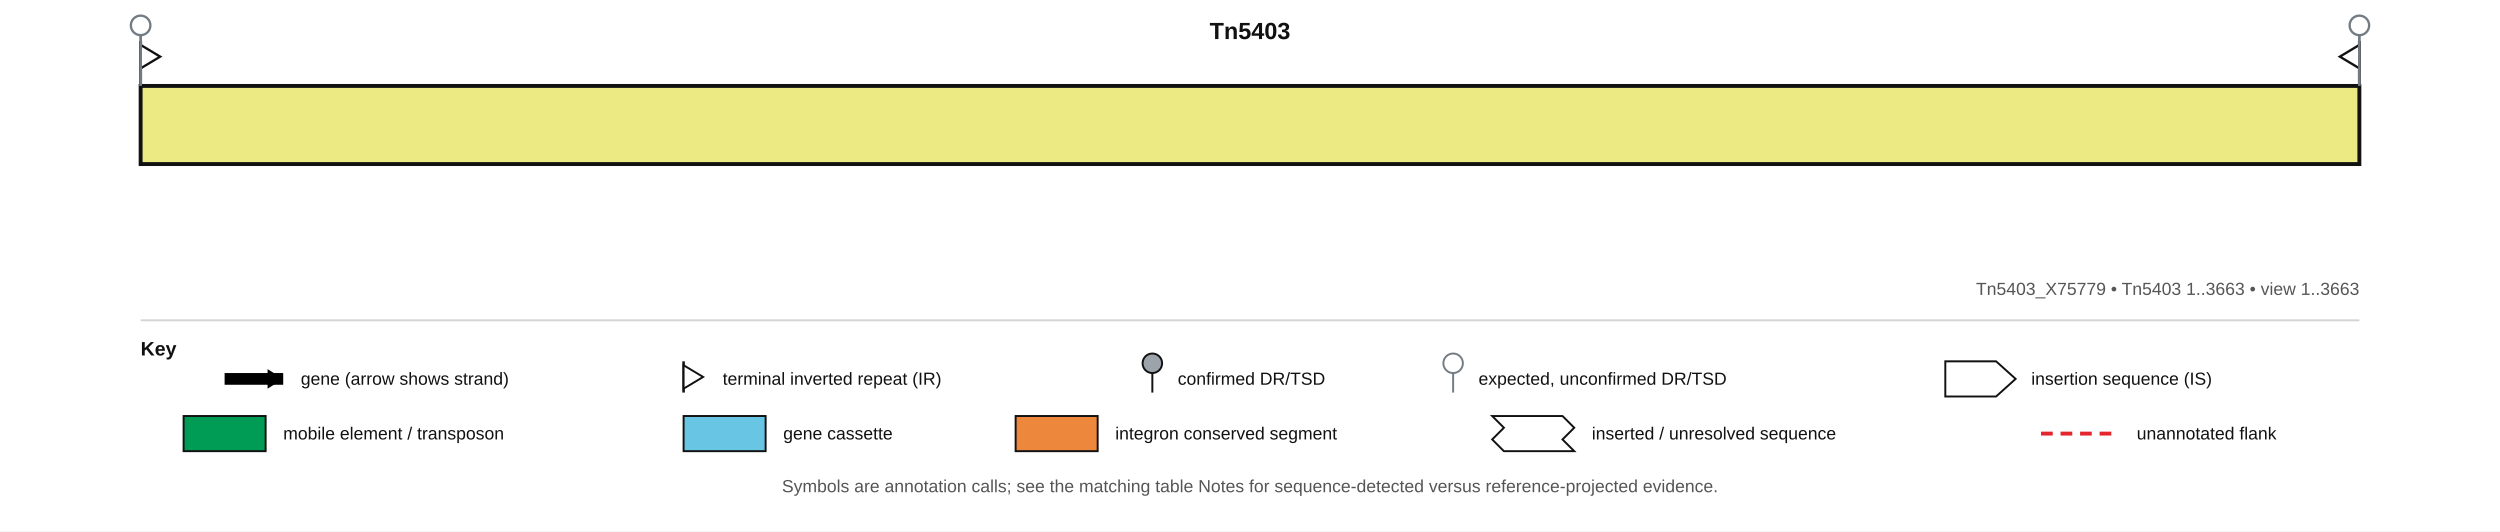
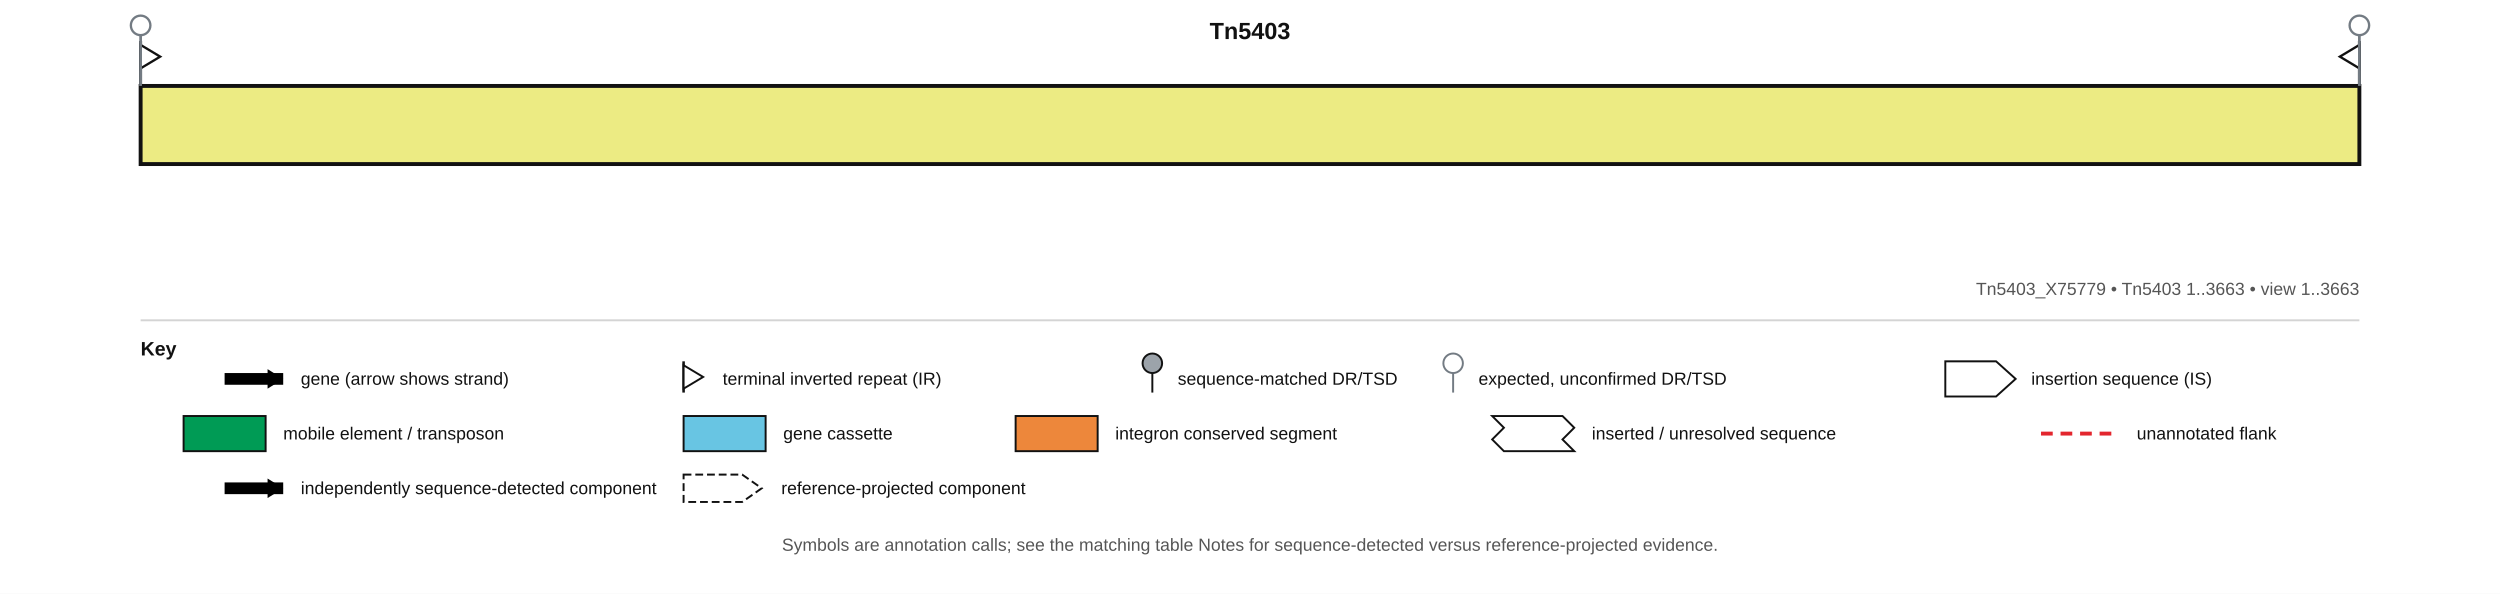
- <svg xmlns="http://www.w3.org/2000/svg" width="1280" height="272" style="background:#fff;font-family:Arial,Helvetica,sans-serif">
-   <rect x="0" y="0" width="1280" height="272" fill="#ffffff" />
+ <svg xmlns="http://www.w3.org/2000/svg" width="1280" height="304" style="background:#fff;font-family:Arial,Helvetica,sans-serif">
+   <rect x="0" y="0" width="1280" height="304" fill="#ffffff" />
  <rect x="72.0" y="44" width="1136.0" height="40" fill="#eceb83" stroke="#111111" stroke-width="2" />
  <text x="640.0" y="20.0" text-anchor="middle" font-size="12" font-weight="bold" font-style="normal" fill="#111111">Tn5403</text>
  <line x1="72.0" y1="44" x2="72.0" y2="21" stroke="#111111" stroke-width="1.5" />
  <polygon points="72.0,23 82.0,29 72.0,35" fill="#ffffff" stroke="#111111" stroke-width="1.2" />
  <line x1="1208.0" y1="44" x2="1208.0" y2="21" stroke="#111111" stroke-width="1.5" />
  <polygon points="1208.0,23 1198.0,29 1208.0,35" fill="#ffffff" stroke="#111111" stroke-width="1.2" />
  <g>
    <line x1="72.0" y1="44" x2="72.0" y2="18" stroke="#737b83" stroke-width="1.4" />
    <circle cx="72.0" cy="13" r="5" fill="#ffffff" stroke="#737b83" stroke-width="1.2" />
  </g>
  <g>
    <line x1="1208.0" y1="44" x2="1208.0" y2="18" stroke="#737b83" stroke-width="1.4" />
    <circle cx="1208.0" cy="13" r="5" fill="#ffffff" stroke="#737b83" stroke-width="1.2" />
  </g>
  <text x="1208.0" y="151.0" text-anchor="end" font-size="9" font-weight="normal" font-style="normal" fill="#555">Tn5403_X75779 • Tn5403 1..3663 • view 1..3663</text>
  <line x1="72" y1="164" x2="1208" y2="164" stroke="#d4d4d4" stroke-width="1" />
  <text x="72.0" y="182.0" text-anchor="start" font-size="10" font-weight="bold" font-style="normal" fill="#111111">Key</text>
  <line x1="115" y1="194" x2="145" y2="194" stroke="#000" stroke-width="6" />
  <polygon points="145,194 137,189 137,199" fill="#000" />
  <text x="154.0" y="197.0" text-anchor="start" font-size="9" font-weight="normal" font-style="normal" fill="#111111">gene (arrow shows strand)</text>
  <line x1="350" y1="201" x2="350" y2="185" stroke="#111" stroke-width="1.3" />
  <polygon points="350,187 360,193 350,199" fill="#fff" stroke="#111" />
  <text x="370.0" y="197.0" text-anchor="start" font-size="9" font-weight="normal" font-style="normal" fill="#111111">terminal inverted repeat (IR)</text>
  <line x1="590" y1="201" x2="590" y2="187" stroke="#111" />
  <circle cx="590" cy="186" r="5" fill="#9ca3aa" stroke="#111" />
-   <text x="603.0" y="197.0" text-anchor="start" font-size="9" font-weight="normal" font-style="normal" fill="#111111">confirmed DR/TSD</text>
+   <text x="603.0" y="197.0" text-anchor="start" font-size="9" font-weight="normal" font-style="normal" fill="#111111">sequence-matched DR/TSD</text>
  <line x1="744" y1="201" x2="744" y2="187" stroke="#737b83" />
  <circle cx="744" cy="186" r="5" fill="#fff" stroke="#737b83" />
  <text x="757.0" y="197.0" text-anchor="start" font-size="9" font-weight="normal" font-style="normal" fill="#111111">expected, unconfirmed DR/TSD</text>
  <polygon points="996,185 1022,185 1032,194 1022,203 996,203" fill="#fff" stroke="#111" />
  <text x="1040.0" y="197.0" text-anchor="start" font-size="9" font-weight="normal" font-style="normal" fill="#111111">insertion sequence (IS)</text>
  <rect x="94" y="213" width="42" height="18" fill="#009b55" stroke="#111" />
  <text x="145.0" y="225.0" text-anchor="start" font-size="9" font-weight="normal" font-style="normal" fill="#111111">mobile element / transposon</text>
  <rect x="350" y="213" width="42" height="18" fill="#68c5e3" stroke="#111" />
  <text x="401.0" y="225.0" text-anchor="start" font-size="9" font-weight="normal" font-style="normal" fill="#111111">gene cassette</text>
  <rect x="520" y="213" width="42" height="18" fill="#ed873b" stroke="#111" />
  <text x="571.0" y="225.0" text-anchor="start" font-size="9" font-weight="normal" font-style="normal" fill="#111111">integron conserved segment</text>
  <polygon points="770,213 800,213 806,219 800,225 806,231 770,231 764,225 770,219 764,213" fill="#fff" stroke="#111" />
  <text x="815.0" y="225.0" text-anchor="start" font-size="9" font-weight="normal" font-style="normal" fill="#111111">inserted / unresolved sequence</text>
  <line x1="1045" y1="222" x2="1085" y2="222" stroke="#e3262e" stroke-width="2" stroke-dasharray="6,4" />
  <text x="1094.0" y="225.0" text-anchor="start" font-size="9" font-weight="normal" font-style="normal" fill="#111111">unannotated flank</text>
-   <text x="640.0" y="252.0" text-anchor="middle" font-size="9" font-weight="normal" font-style="normal" fill="#555555">Symbols are annotation calls; see the matching table Notes for sequence-detected versus reference-projected evidence.</text>
+   <line x1="115" y1="250" x2="145" y2="250" stroke="#000" stroke-width="6" />
+   <polygon points="145,250 137,245 137,255" fill="#000" />
+   <text x="154.0" y="253.0" text-anchor="start" font-size="9" font-weight="normal" font-style="normal" fill="#111111">independently sequence-detected component</text>
+   <polygon points="350,243 380,243 390,250 380,257 350,257" fill="#fff" stroke="#111" stroke-dasharray="4,2" />
+   <text x="400.0" y="253.0" text-anchor="start" font-size="9" font-weight="normal" font-style="normal" fill="#111111">reference-projected component</text>
+   <text x="640.0" y="282.0" text-anchor="middle" font-size="9" font-weight="normal" font-style="normal" fill="#555555">Symbols are annotation calls; see the matching table Notes for sequence-detected versus reference-projected evidence.</text>
</svg>
